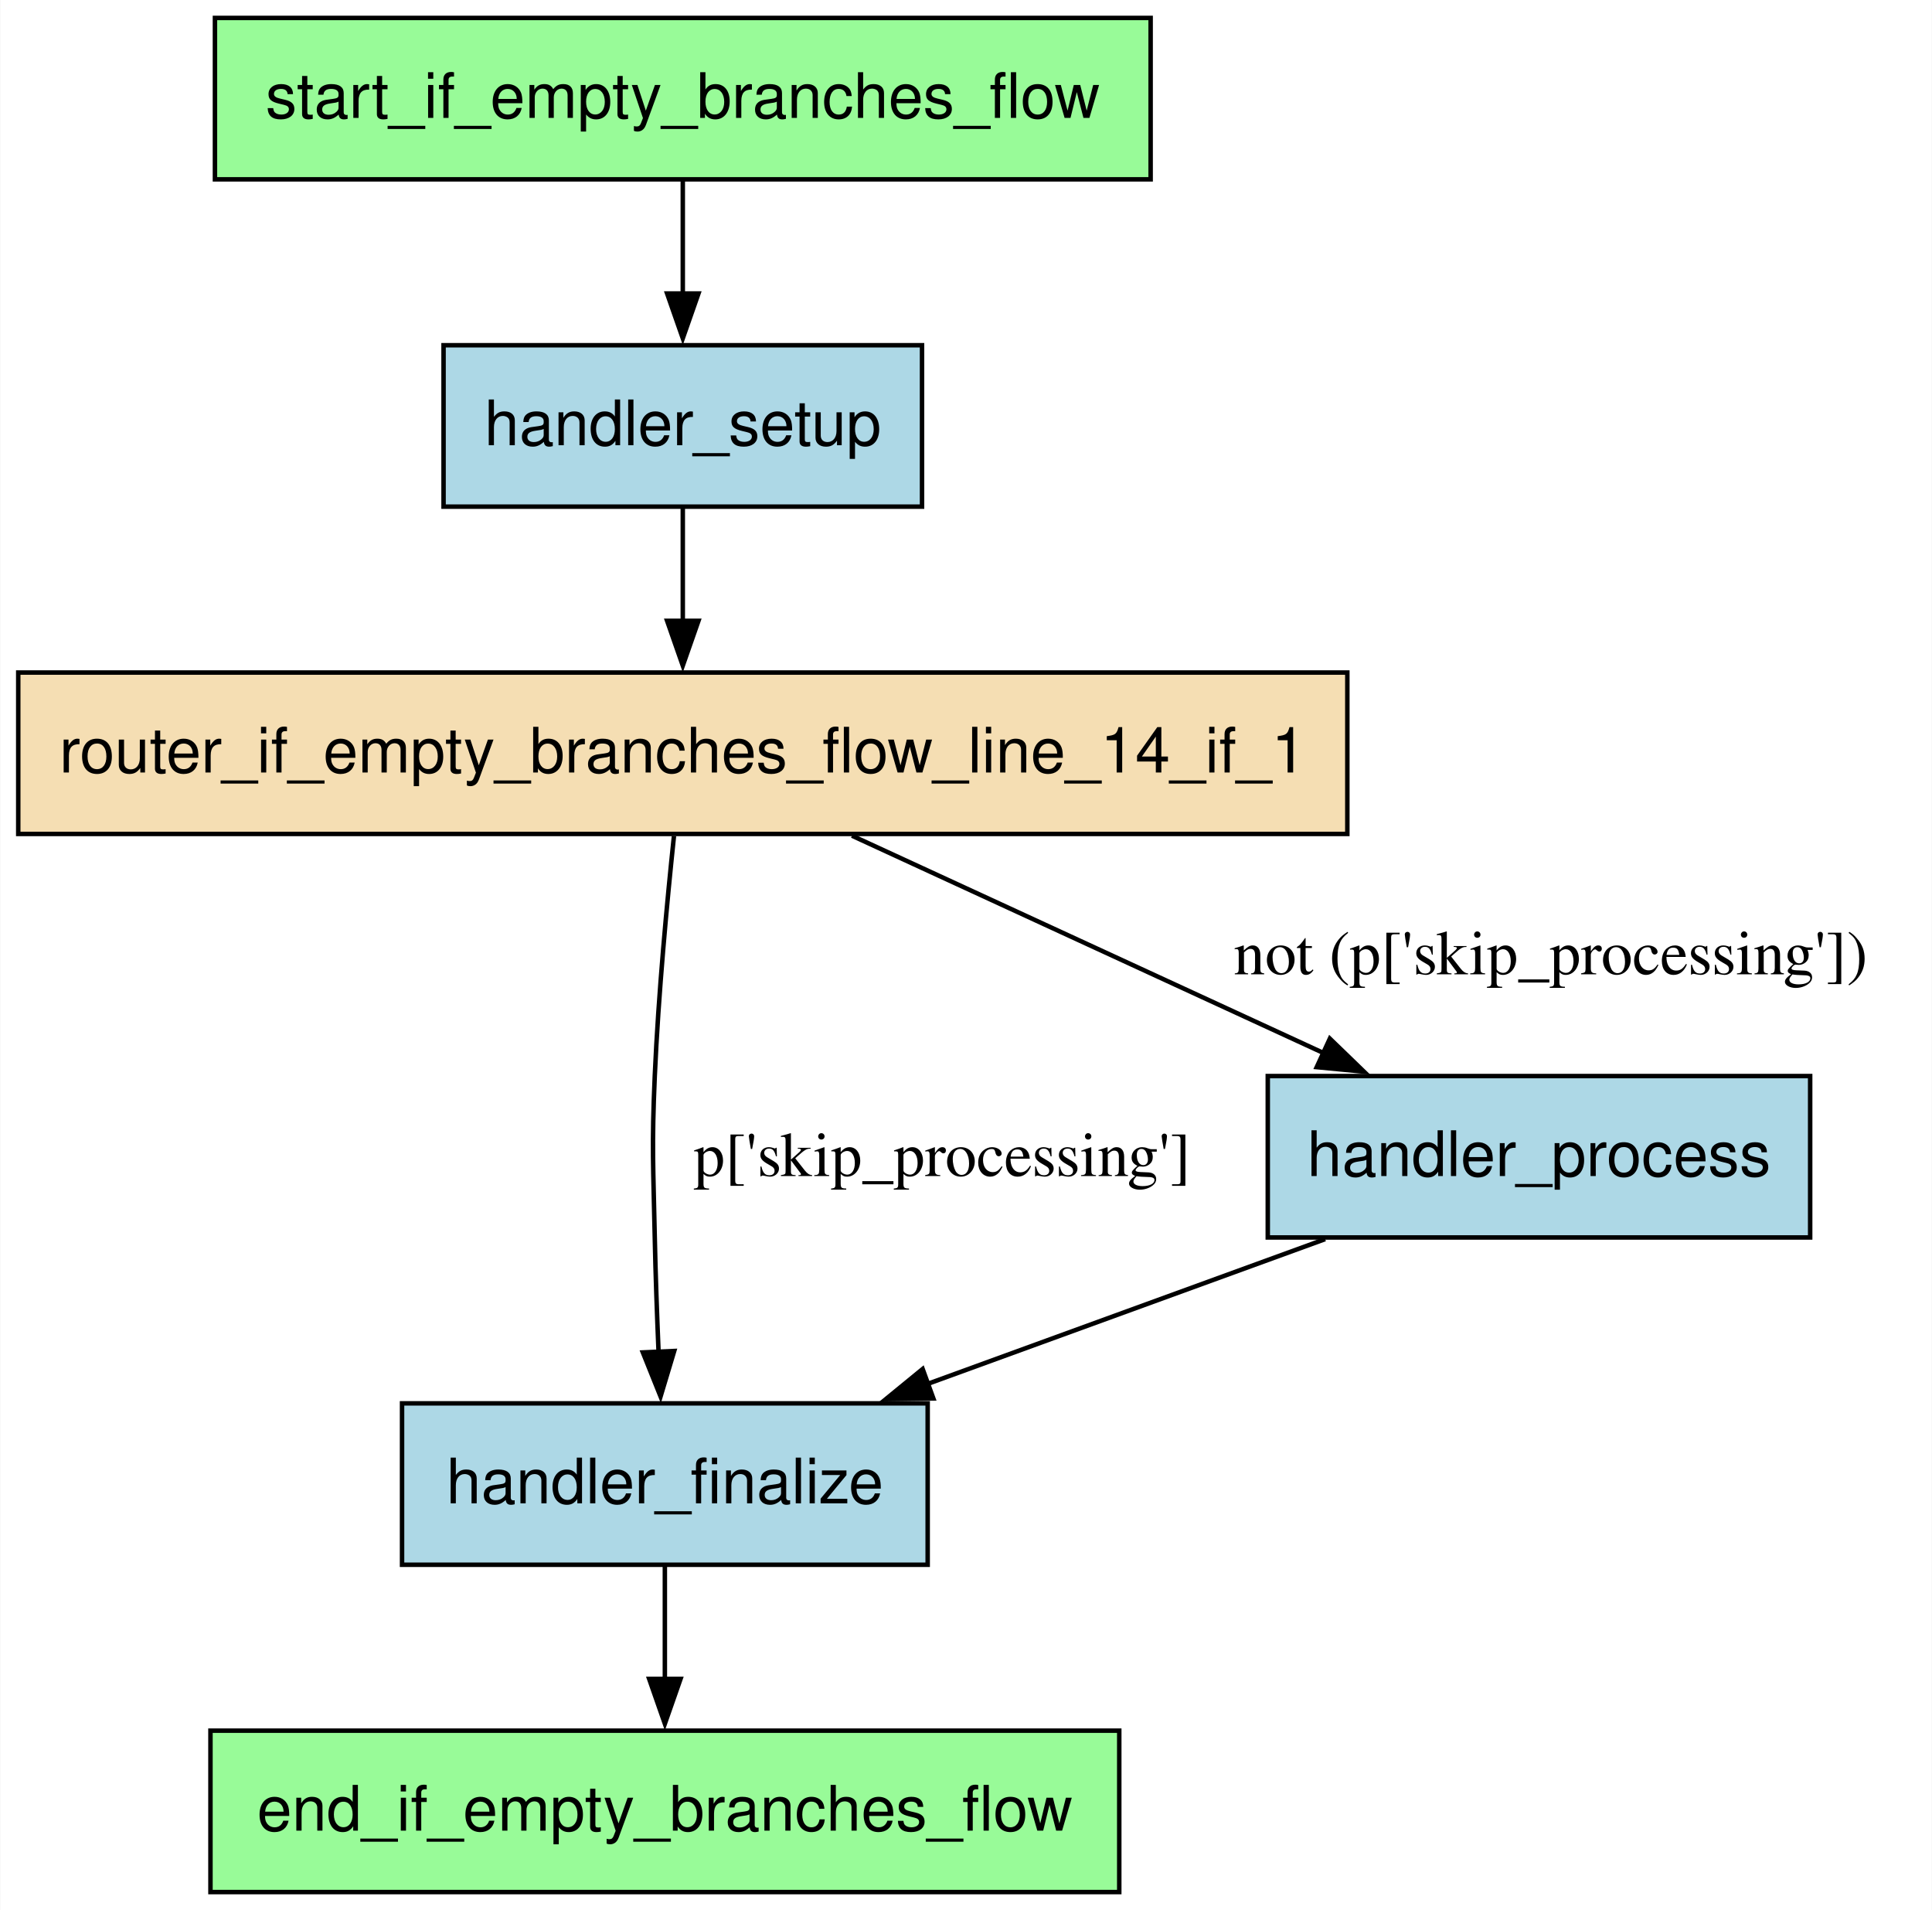
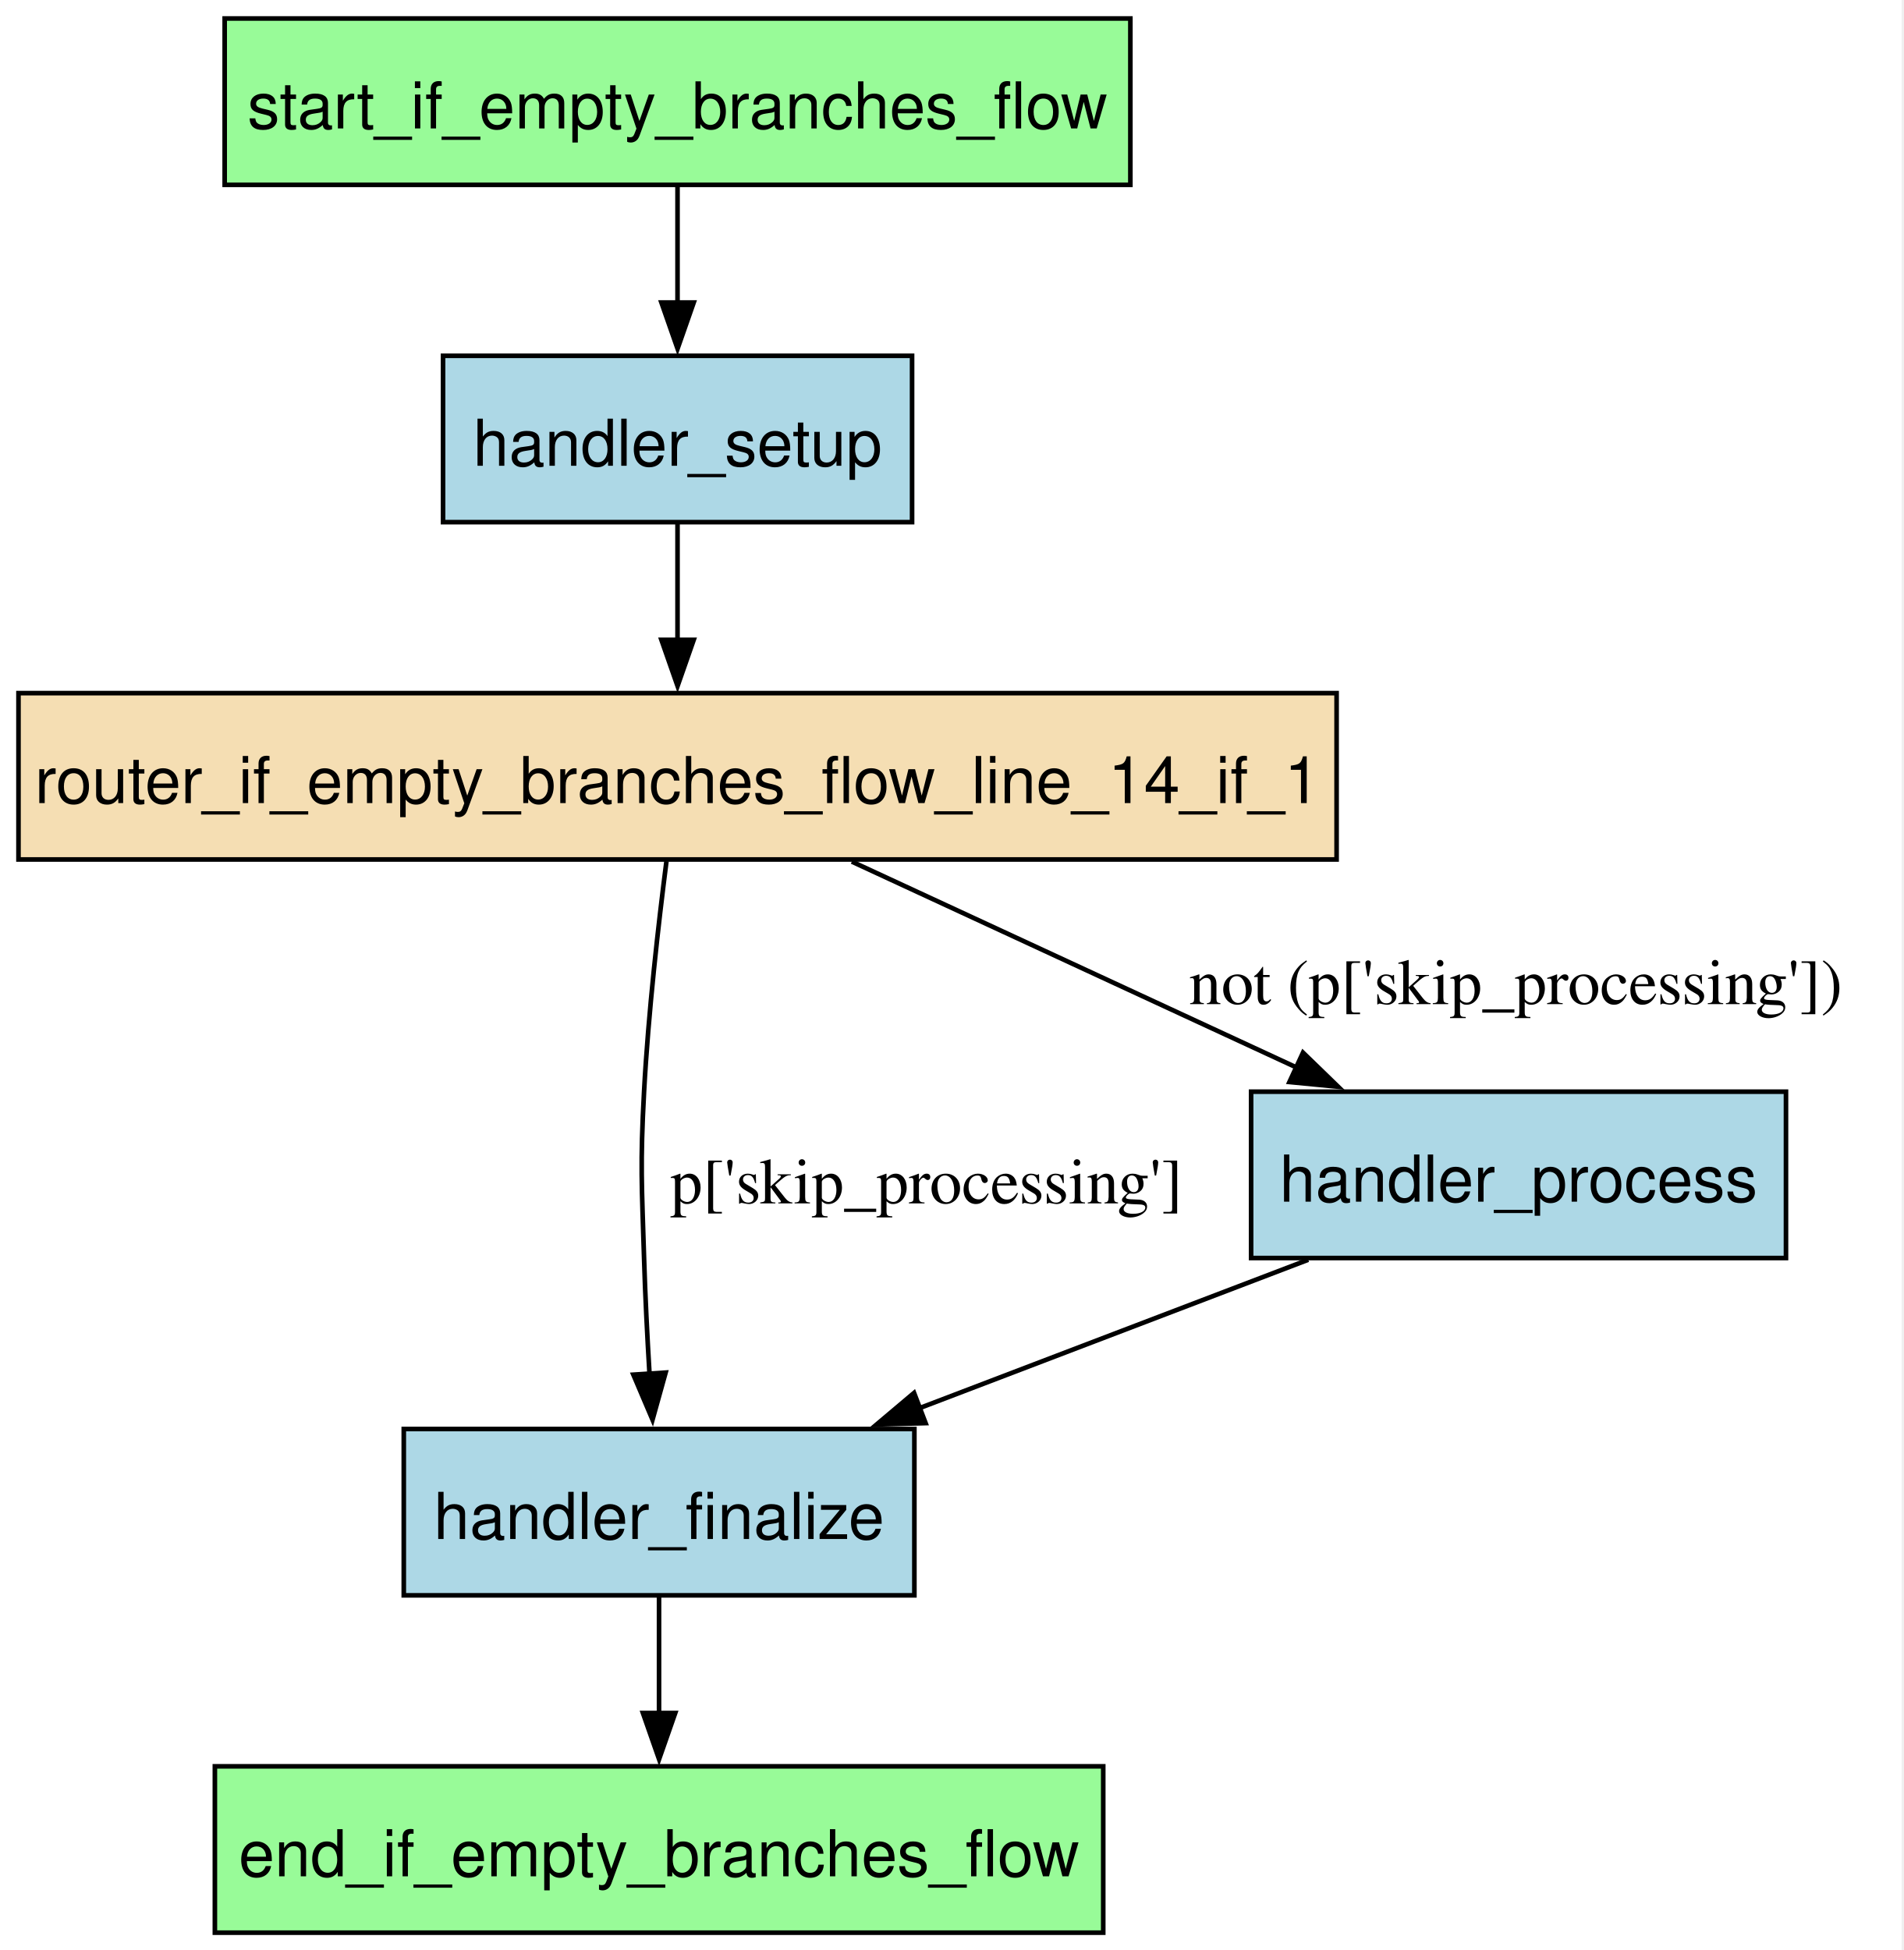
- <svg xmlns="http://www.w3.org/2000/svg" width="431pt" height="426pt" viewBox="0.00 0.00 430.86 426.00">
-   <g id="graph0" class="graph" transform="scale(1 1) rotate(0) translate(4 422)">
-     <polygon fill="white" stroke="none" points="-4,4 -4,-422 426.86,-422 426.86,4 -4,4" />
+ <svg xmlns="http://www.w3.org/2000/svg" width="412pt" height="422pt" viewBox="0.00 0.00 412.00 422.00">
+   <g id="graph0" class="graph" transform="scale(1 1) rotate(0) translate(4 418.25)">
+     <polygon fill="white" stroke="none" points="-4,4 -4,-418.25 407.52,-418.25 407.52,4 -4,4" />
    <g id="node1" class="node">
-       <polygon fill="palegreen" stroke="black" points="245.62,-36 42.88,-36 42.88,0 245.62,0 245.62,-36" />
-       <text text-anchor="middle" x="144.25" y="-13.7" font-family="Helvetica,sans-Serif" font-size="14.00">end_if_empty_branches_flow</text>
+       <polygon fill="palegreen" stroke="black" points="234.75,-36 42.5,-36 42.5,0 234.75,0 234.75,-36" />
+       <text xml:space="preserve" text-anchor="middle" x="138.62" y="-12.2" font-family="Helvetica,sans-Serif" font-size="14.00">end_if_empty_branches_flow</text>
    </g>
    <g id="node2" class="node">
-       <polygon fill="lightblue" stroke="black" points="202.88,-109 85.62,-109 85.62,-73 202.88,-73 202.88,-109" />
-       <text text-anchor="middle" x="144.25" y="-86.7" font-family="Helvetica,sans-Serif" font-size="14.00">handler_finalize</text>
+       <polygon fill="lightblue" stroke="black" points="193.88,-109 83.38,-109 83.38,-73 193.88,-73 193.88,-109" />
+       <text xml:space="preserve" text-anchor="middle" x="138.62" y="-85.2" font-family="Helvetica,sans-Serif" font-size="14.00">handler_finalize</text>
    </g>
    <g id="edge6" class="edge">
-       <path fill="none" stroke="black" d="M144.25,-72.81C144.25,-65.23 144.25,-56.1 144.25,-47.54" />
-       <polygon fill="black" stroke="black" points="147.75,-47.54 144.25,-37.54 140.75,-47.54 147.75,-47.54" />
+       <path fill="none" stroke="black" d="M138.62,-72.81C138.62,-65.23 138.62,-56.1 138.62,-47.54" />
+       <polygon fill="black" stroke="black" points="142.13,-47.54 138.63,-37.54 135.13,-47.54 142.13,-47.54" />
    </g>
    <g id="node3" class="node">
-       <polygon fill="lightblue" stroke="black" points="399.75,-182 278.75,-182 278.75,-146 399.75,-146 399.75,-182" />
-       <text text-anchor="middle" x="339.25" y="-159.7" font-family="Helvetica,sans-Serif" font-size="14.00">handler_process</text>
+       <polygon fill="lightblue" stroke="black" points="382.5,-182 266.75,-182 266.75,-146 382.5,-146 382.5,-182" />
+       <text xml:space="preserve" text-anchor="middle" x="324.62" y="-158.2" font-family="Helvetica,sans-Serif" font-size="14.00">handler_process</text>
    </g>
    <g id="edge5" class="edge">
-       <path fill="none" stroke="black" d="M291.55,-145.63C264.75,-135.88 231.1,-123.62 202.73,-113.29" />
-       <polygon fill="black" stroke="black" points="204.15,-110.09 193.56,-109.95 201.76,-116.66 204.15,-110.09" />
+       <path fill="none" stroke="black" d="M279.12,-145.63C253.68,-135.92 221.75,-123.73 194.76,-113.43" />
+       <polygon fill="black" stroke="black" points="196.31,-110.27 185.71,-109.98 193.81,-116.81 196.31,-110.27" />
    </g>
    <g id="node4" class="node">
-       <polygon fill="lightblue" stroke="black" points="201.62,-345 94.88,-345 94.88,-309 201.62,-309 201.62,-345" />
-       <text text-anchor="middle" x="148.25" y="-322.7" font-family="Helvetica,sans-Serif" font-size="14.00">handler_setup</text>
+       <polygon fill="lightblue" stroke="black" points="193.38,-341.25 91.88,-341.25 91.88,-305.25 193.38,-305.25 193.38,-341.25" />
+       <text xml:space="preserve" text-anchor="middle" x="142.62" y="-317.45" font-family="Helvetica,sans-Serif" font-size="14.00">handler_setup</text>
    </g>
    <g id="node5" class="node">
-       <polygon fill="wheat" stroke="black" points="296.5,-272 0,-272 0,-236 296.5,-236 296.5,-272" />
-       <text text-anchor="middle" x="148.25" y="-249.7" font-family="Helvetica,sans-Serif" font-size="14.00">router_if_empty_branches_flow_line_14_if_1</text>
+       <polygon fill="wheat" stroke="black" points="285.25,-268.25 0,-268.25 0,-232.25 285.25,-232.25 285.25,-268.25" />
+       <text xml:space="preserve" text-anchor="middle" x="142.62" y="-244.45" font-family="Helvetica,sans-Serif" font-size="14.00">router_if_empty_branches_flow_line_14_if_1</text>
    </g>
    <g id="edge2" class="edge">
-       <path fill="none" stroke="black" d="M148.25,-308.81C148.25,-301.23 148.25,-292.1 148.25,-283.54" />
-       <polygon fill="black" stroke="black" points="151.75,-283.54 148.25,-273.54 144.75,-283.54 151.75,-283.54" />
+       <path fill="none" stroke="black" d="M142.62,-305.06C142.62,-297.48 142.62,-288.35 142.62,-279.79" />
+       <polygon fill="black" stroke="black" points="146.13,-279.79 142.63,-269.79 139.13,-279.79 146.13,-279.79" />
    </g>
    <g id="edge3" class="edge">
-       <path fill="none" stroke="black" d="M146.28,-235.52C144.77,-221.17 142.8,-200.3 142,-182 141.3,-166.02 141.67,-162 142,-146 142.17,-137.68 142.5,-128.64 142.85,-120.39" />
-       <polygon fill="black" stroke="black" points="146.34,-120.68 143.29,-110.53 139.34,-120.36 146.34,-120.68" />
-       <text text-anchor="middle" x="206.12" y="-159.7" font-family="Times,serif" font-size="14.00">p['skip_processing']</text>
+       <path fill="none" stroke="black" d="M140.23,-231.87C138.49,-218.32 136.29,-199 135.38,-182 134.52,-166.02 134.89,-161.99 135.38,-146 135.62,-137.8 136.08,-128.91 136.57,-120.75" />
+       <polygon fill="black" stroke="black" points="140.05,-121.21 137.21,-111.01 133.06,-120.76 140.05,-121.21" />
+       <text xml:space="preserve" text-anchor="middle" x="196.5" y="-157.82" font-family="Times,serif" font-size="14.00">p['skip_processing']</text>
    </g>
    <g id="edge4" class="edge">
-       <path fill="none" stroke="black" d="M185.99,-235.61C216.2,-221.69 258.77,-202.08 291.38,-187.05" />
-       <polygon fill="black" stroke="black" points="292.6,-190.35 300.22,-182.98 289.67,-183.99 292.6,-190.35" />
-       <text text-anchor="middle" x="341.86" y="-204.7" font-family="Times,serif" font-size="14.00">not (p['skip_processing'])</text>
+       <path fill="none" stroke="black" d="M180.34,-231.79C208.28,-218.86 246.57,-201.13 276.68,-187.19" />
+       <polygon fill="black" stroke="black" points="277.98,-190.45 285.59,-183.07 275.04,-184.09 277.98,-190.45" />
+       <text xml:space="preserve" text-anchor="middle" x="324.02" y="-200.95" font-family="Times,serif" font-size="14.00">not (p['skip_processing'])</text>
    </g>
    <g id="node6" class="node">
-       <polygon fill="palegreen" stroke="black" points="252.62,-418 43.88,-418 43.88,-382 252.62,-382 252.62,-418" />
-       <text text-anchor="middle" x="148.25" y="-395.7" font-family="Helvetica,sans-Serif" font-size="14.00">start_if_empty_branches_flow</text>
+       <polygon fill="palegreen" stroke="black" points="240.62,-414.25 44.62,-414.25 44.62,-378.25 240.62,-378.25 240.62,-414.25" />
+       <text xml:space="preserve" text-anchor="middle" x="142.62" y="-390.45" font-family="Helvetica,sans-Serif" font-size="14.00">start_if_empty_branches_flow</text>
    </g>
    <g id="edge1" class="edge">
-       <path fill="none" stroke="black" d="M148.25,-381.81C148.25,-374.23 148.25,-365.1 148.25,-356.54" />
-       <polygon fill="black" stroke="black" points="151.75,-356.54 148.25,-346.54 144.75,-356.54 151.75,-356.54" />
+       <path fill="none" stroke="black" d="M142.62,-378.06C142.62,-370.48 142.62,-361.35 142.62,-352.79" />
+       <polygon fill="black" stroke="black" points="146.13,-352.79 142.63,-342.79 139.13,-352.79 146.13,-352.79" />
    </g>
  </g>
</svg>
